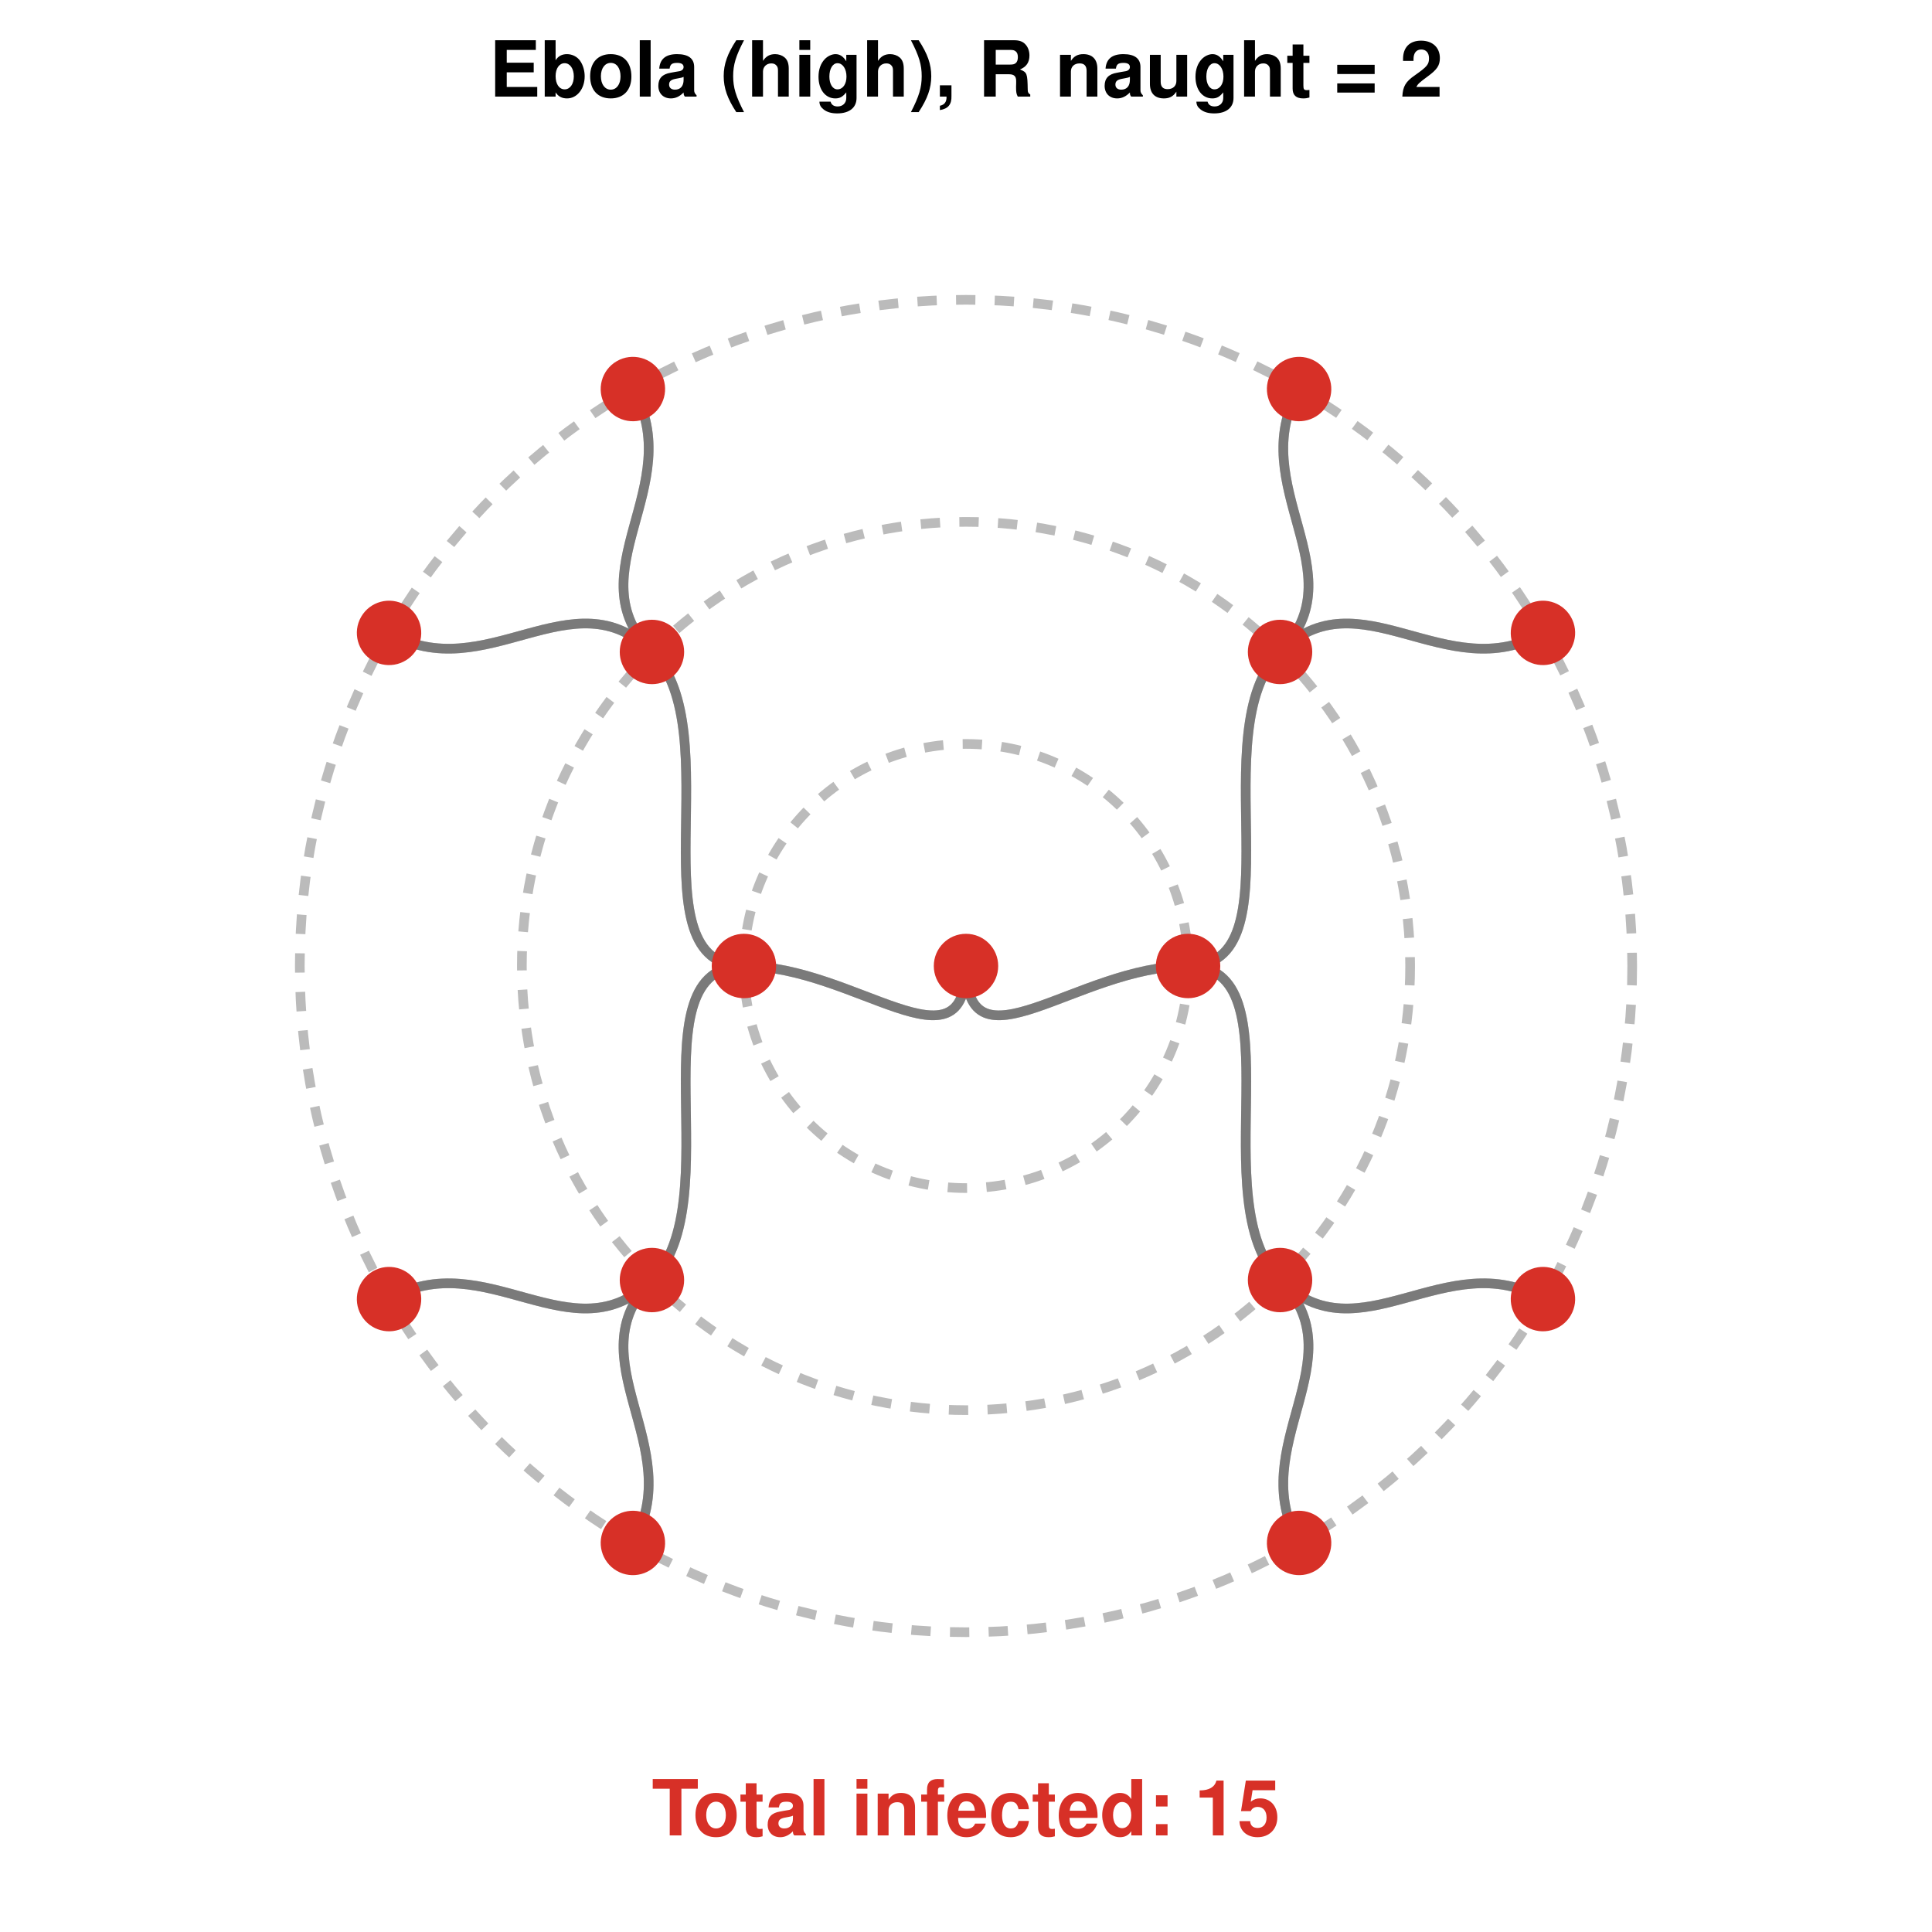
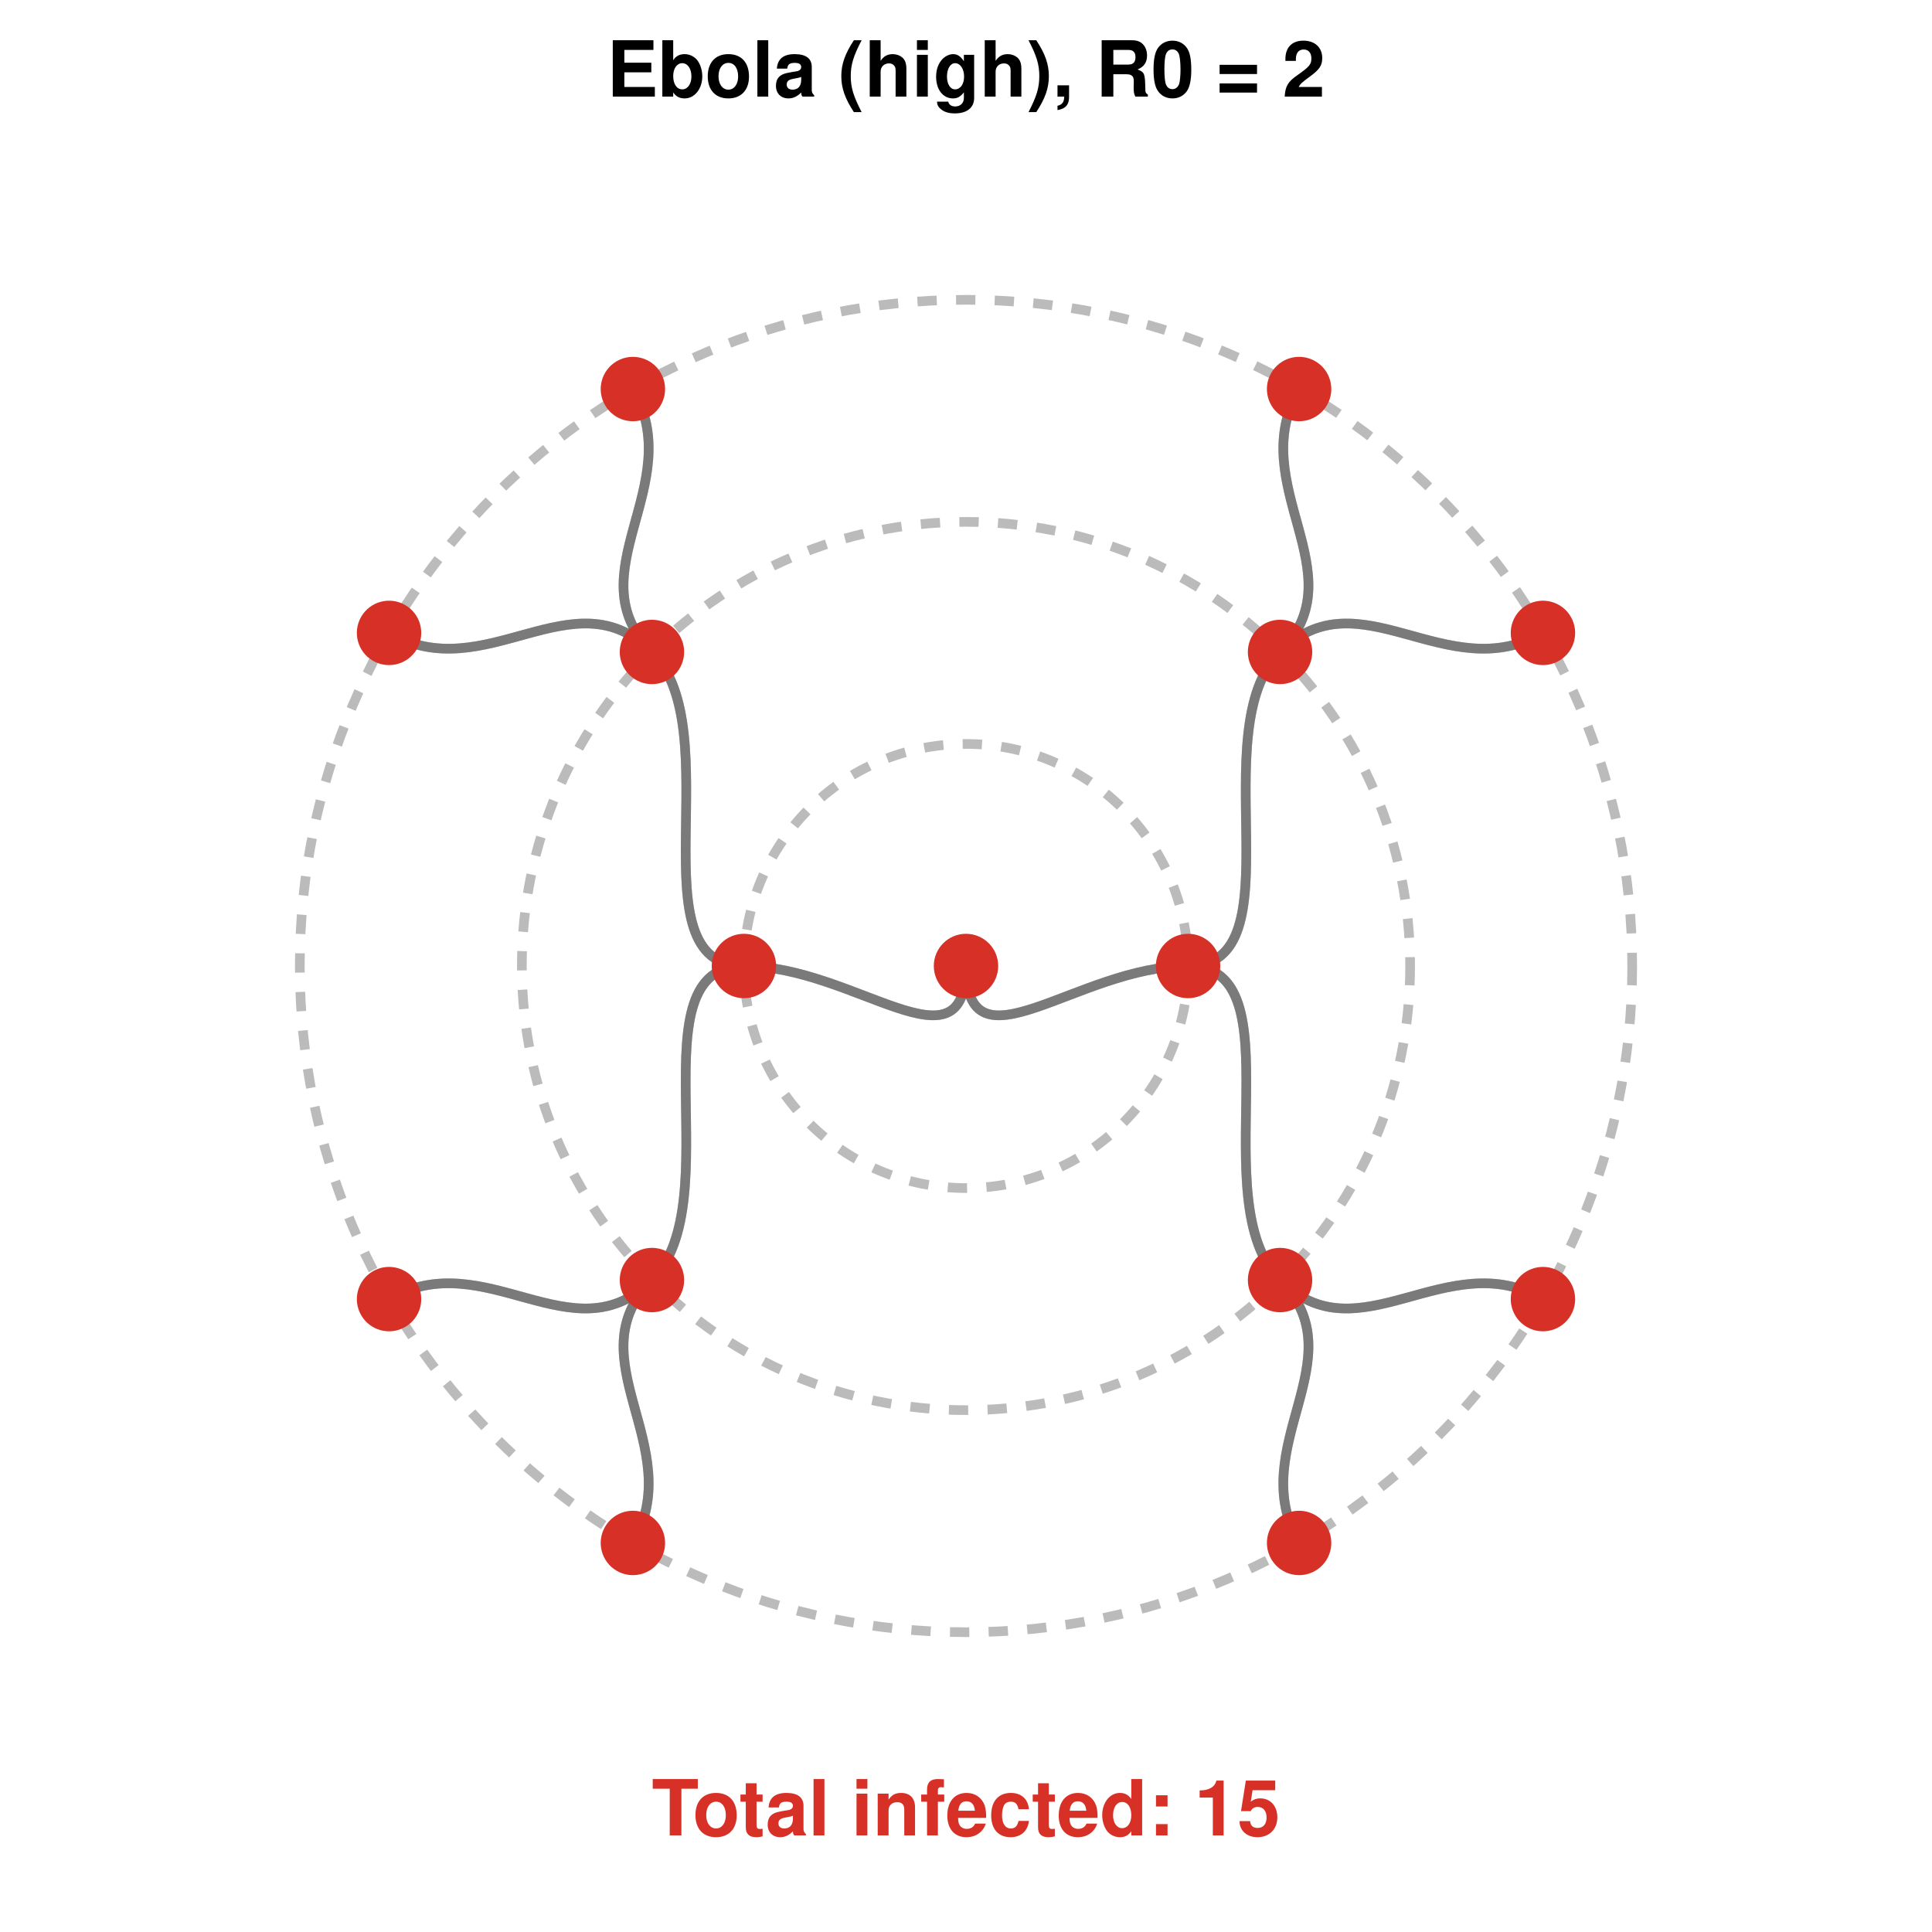
<svg xmlns="http://www.w3.org/2000/svg" version="1.1" id="Layer_1" x="0px" y="0px" viewBox="0 0 300 300" style="enable-background:new 0 0 300 300;" xml:space="preserve">
  <style type="text/css">
	.radial-total {
		font-family: "Guardian Text Sans Web", "Helvetica Neue", Helvetica, Arial, "Lucida Grande", sans-serif;
		font-size: 12px;
		fill: #D73027;
		font-weight: 600;
	}

	.radial-info {
		font-family: "Guardian Text Sans Web", "Helvetica Neue", Helvetica, Arial, "Lucida Grande", sans-serif;
		font-size: 12px;
		fill: black;
		font-weight: 600;
	}
</style>
  <g transform="translate(150,150)" fill="none" stroke="#555" stroke-opacity="0.4" stroke-width="1.5">
    <path d="M0,0C8.712440513921212e-15,17.241,17.241,-3.828355257328126e-15,34.483,-7.656710514656253e-15" />
    <path d="M0,0C8.712440513921212e-15,17.241,-17.241,2.1114599985299196e-15,-34.483,4.222919997059839e-15" />
    <path d="M34.483,-7.656710514656253e-15C51.724,-1.148506577198438e-14,36.574,-36.574,48.766,-48.766" />
    <path d="M34.483,-7.656710514656253e-15C51.724,-1.148506577198438e-14,36.574,36.574,48.766,48.766" />
    <path d="M-34.483,4.222919997059839e-15C-51.724,6.334379995589759e-15,-36.574,36.574,-48.766,48.766" />
    <path d="M-34.483,4.222919997059839e-15C-51.724,6.334379995589759e-15,-36.574,-36.574,-48.766,-48.766" />
    <path d="M48.766,-48.766C60.957,-60.957,43.103,-74.657,51.724,-89.589" />
    <path d="M48.766,-48.766C60.957,-60.957,74.657,-43.103,89.589,-51.724" />
    <path d="M48.766,48.766C60.957,60.957,74.657,43.103,89.589,51.724" />
    <path d="M48.766,48.766C60.957,60.957,43.103,74.657,51.724,89.589" />
    <path d="M-48.766,48.766C-60.957,60.957,-43.103,74.657,-51.724,89.589" />
    <path d="M-48.766,48.766C-60.957,60.957,-74.657,43.103,-89.589,51.724" />
    <path d="M-48.766,-48.766C-60.957,-60.957,-74.657,-43.103,-89.589,-51.724" />
    <path d="M-48.766,-48.766C-60.957,-60.957,-43.103,-74.657,-51.724,-89.589" />
  </g>
  <g transform="translate(150,150)" font-family="sans-serif" font-size="10" stroke-linejoin="round" stroke-width="3">
    <text class="testing" style="display: block;" transform="    rotate(90)     translate(0,0)     rotate(0)    " />
    <text class="testing" style="display: block;" transform="    rotate(-1.4210854715202004e-14)     translate(34.48276,0)     rotate(0)    " />
    <text class="testing" style="display: block;" transform="    rotate(180)     translate(34.48276,0)     rotate(180)    " />
    <text class="testing" style="display: block;" transform="    rotate(-45)     translate(68.96552,0)     rotate(0)    " />
    <text class="testing" style="display: block;" transform="    rotate(45)     translate(68.96552,0)     rotate(0)    " />
    <text class="testing" style="display: block;" transform="    rotate(135)     translate(68.96552,0)     rotate(180)    " />
    <text class="testing" style="display: block;" transform="    rotate(225)     translate(68.96552,0)     rotate(180)    " />
    <text class="testing" style="display: block;" transform="    rotate(-60)     translate(103.4483,0)     rotate(0)    " />
    <text class="testing" style="display: block;" transform="    rotate(-30)     translate(103.4483,0)     rotate(0)    " />
    <text class="testing" style="display: block;" transform="    rotate(30)     translate(103.4483,0)     rotate(0)    " />
    <text class="testing" style="display: block;" transform="    rotate(60)     translate(103.4483,0)     rotate(0)    " />
    <text class="testing" style="display: block;" transform="    rotate(120)     translate(103.4483,0)     rotate(180)    " />
    <text class="testing" style="display: block;" transform="    rotate(150)     translate(103.4483,0)     rotate(180)    " />
    <text class="testing" style="display: block;" transform="    rotate(210)     translate(103.4483,0)     rotate(180)    " />
    <text class="testing" style="display: block;" transform="    rotate(240)     translate(103.4483,0)     rotate(180)    " />
  </g>
  <g>
    <circle cx="150" cy="150" r="103.448" stroke="#555" stroke-opacity="0.4" stroke-width="1.5" fill="none" style="stroke-dasharray: 3, 3;" />
  </g>
  <g>
    <circle cx="150" cy="150" r="68.966" stroke="#555" stroke-opacity="0.4" stroke-width="1.5" fill="none" style="stroke-dasharray: 3, 3;" />
  </g>
  <g>
    <circle cx="150" cy="150" r="34.483" stroke="#555" stroke-opacity="0.4" stroke-width="1.5" fill="none" style="stroke-dasharray: 3, 3;" />
  </g>
-   <text class="radial-info" x="150" y="15" style="text-anchor: middle;">Ebola (high), R naught = 2</text>
+   <text class="radial-info" x="150" y="15" style="text-anchor: middle;">Ebola (high), R0 = 2</text>
  <text class="radial-total" x="150" y="285" style="text-anchor: middle;">Total infected: 15</text>
  <g transform="translate(150,150)" fill="none" stroke="#555" stroke-opacity="0.4" stroke-width="1.5">
    <path d="M0,0C8.712440513921212e-15,17.241,17.241,-3.828355257328126e-15,34.483,-7.656710514656253e-15" />
    <path d="M0,0C8.712440513921212e-15,17.241,-17.241,2.1114599985299196e-15,-34.483,4.222919997059839e-15" />
    <path d="M34.483,-7.656710514656253e-15C51.724,-1.148506577198438e-14,36.574,-36.574,48.766,-48.766" />
    <path d="M34.483,-7.656710514656253e-15C51.724,-1.148506577198438e-14,36.574,36.574,48.766,48.766" />
    <path d="M-34.483,4.222919997059839e-15C-51.724,6.334379995589759e-15,-36.574,36.574,-48.766,48.766" />
    <path d="M-34.483,4.222919997059839e-15C-51.724,6.334379995589759e-15,-36.574,-36.574,-48.766,-48.766" />
    <path d="M48.766,-48.766C60.957,-60.957,43.103,-74.657,51.724,-89.589" />
    <path d="M48.766,-48.766C60.957,-60.957,74.657,-43.103,89.589,-51.724" />
    <path d="M48.766,48.766C60.957,60.957,74.657,43.103,89.589,51.724" />
    <path d="M48.766,48.766C60.957,60.957,43.103,74.657,51.724,89.589" />
    <path d="M-48.766,48.766C-60.957,60.957,-43.103,74.657,-51.724,89.589" />
    <path d="M-48.766,48.766C-60.957,60.957,-74.657,43.103,-89.589,51.724" />
    <path d="M-48.766,-48.766C-60.957,-60.957,-74.657,-43.103,-89.589,-51.724" />
    <path d="M-48.766,-48.766C-60.957,-60.957,-43.103,-74.657,-51.724,-89.589" />
  </g>
  <g transform="translate(150,150)" fill="none" stroke="#555" stroke-opacity="0.4" stroke-width="1.5">
    <path d="M0,0C8.712440513921212e-15,17.241,17.241,-3.828355257328126e-15,34.483,-7.656710514656253e-15" />
    <path d="M0,0C8.712440513921212e-15,17.241,-17.241,2.1114599985299196e-15,-34.483,4.222919997059839e-15" />
    <path d="M34.483,-7.656710514656253e-15C51.724,-1.148506577198438e-14,36.574,-36.574,48.766,-48.766" />
    <path d="M34.483,-7.656710514656253e-15C51.724,-1.148506577198438e-14,36.574,36.574,48.766,48.766" />
    <path d="M-34.483,4.222919997059839e-15C-51.724,6.334379995589759e-15,-36.574,36.574,-48.766,48.766" />
    <path d="M-34.483,4.222919997059839e-15C-51.724,6.334379995589759e-15,-36.574,-36.574,-48.766,-48.766" />
    <path d="M48.766,-48.766C60.957,-60.957,43.103,-74.657,51.724,-89.589" />
    <path d="M48.766,-48.766C60.957,-60.957,74.657,-43.103,89.589,-51.724" />
    <path d="M48.766,48.766C60.957,60.957,74.657,43.103,89.589,51.724" />
    <path d="M48.766,48.766C60.957,60.957,43.103,74.657,51.724,89.589" />
    <path d="M-48.766,48.766C-60.957,60.957,-43.103,74.657,-51.724,89.589" />
    <path d="M-48.766,48.766C-60.957,60.957,-74.657,43.103,-89.589,51.724" />
    <path d="M-48.766,-48.766C-60.957,-60.957,-74.657,-43.103,-89.589,-51.724" />
    <path d="M-48.766,-48.766C-60.957,-60.957,-43.103,-74.657,-51.724,-89.589" />
  </g>
  <g transform="translate(150,150)">
    <circle class="testing" style="display: block;" transform="rotate(90) translate(0,0)" fill="#D73027" r="5" />
    <circle class="testing" style="display: block;" transform="rotate(-1.4210854715202004e-14) translate(34.48276,0)" fill="#D73027" r="5" />
    <circle class="testing" style="display: block;" transform="rotate(180) translate(34.48276,0)" fill="#D73027" r="5" />
    <circle class="testing" style="display: block;" transform="rotate(-45) translate(68.96552,0)" fill="#D73027" r="5" />
    <circle class="testing" style="display: block;" transform="rotate(45) translate(68.96552,0)" fill="#D73027" r="5" />
    <circle class="testing" style="display: block;" transform="rotate(135) translate(68.96552,0)" fill="#D73027" r="5" />
    <circle class="testing" style="display: block;" transform="rotate(225) translate(68.96552,0)" fill="#D73027" r="5" />
    <circle class="testing" style="display: block;" transform="rotate(-60) translate(103.4483,0)" fill="#D73027" r="5" />
    <circle class="testing" style="display: block;" transform="rotate(-30) translate(103.4483,0)" fill="#D73027" r="5" />
    <circle class="testing" style="display: block;" transform="rotate(30) translate(103.4483,0)" fill="#D73027" r="5" />
    <circle class="testing" style="display: block;" transform="rotate(60) translate(103.4483,0)" fill="#D73027" r="5" />
    <circle class="testing" style="display: block;" transform="rotate(120) translate(103.4483,0)" fill="#D73027" r="5" />
    <circle class="testing" style="display: block;" transform="rotate(150) translate(103.4483,0)" fill="#D73027" r="5" />
    <circle class="testing" style="display: block;" transform="rotate(210) translate(103.4483,0)" fill="#D73027" r="5" />
    <circle class="testing" style="display: block;" transform="rotate(240) translate(103.4483,0)" fill="#D73027" r="5" />
  </g>
</svg>
